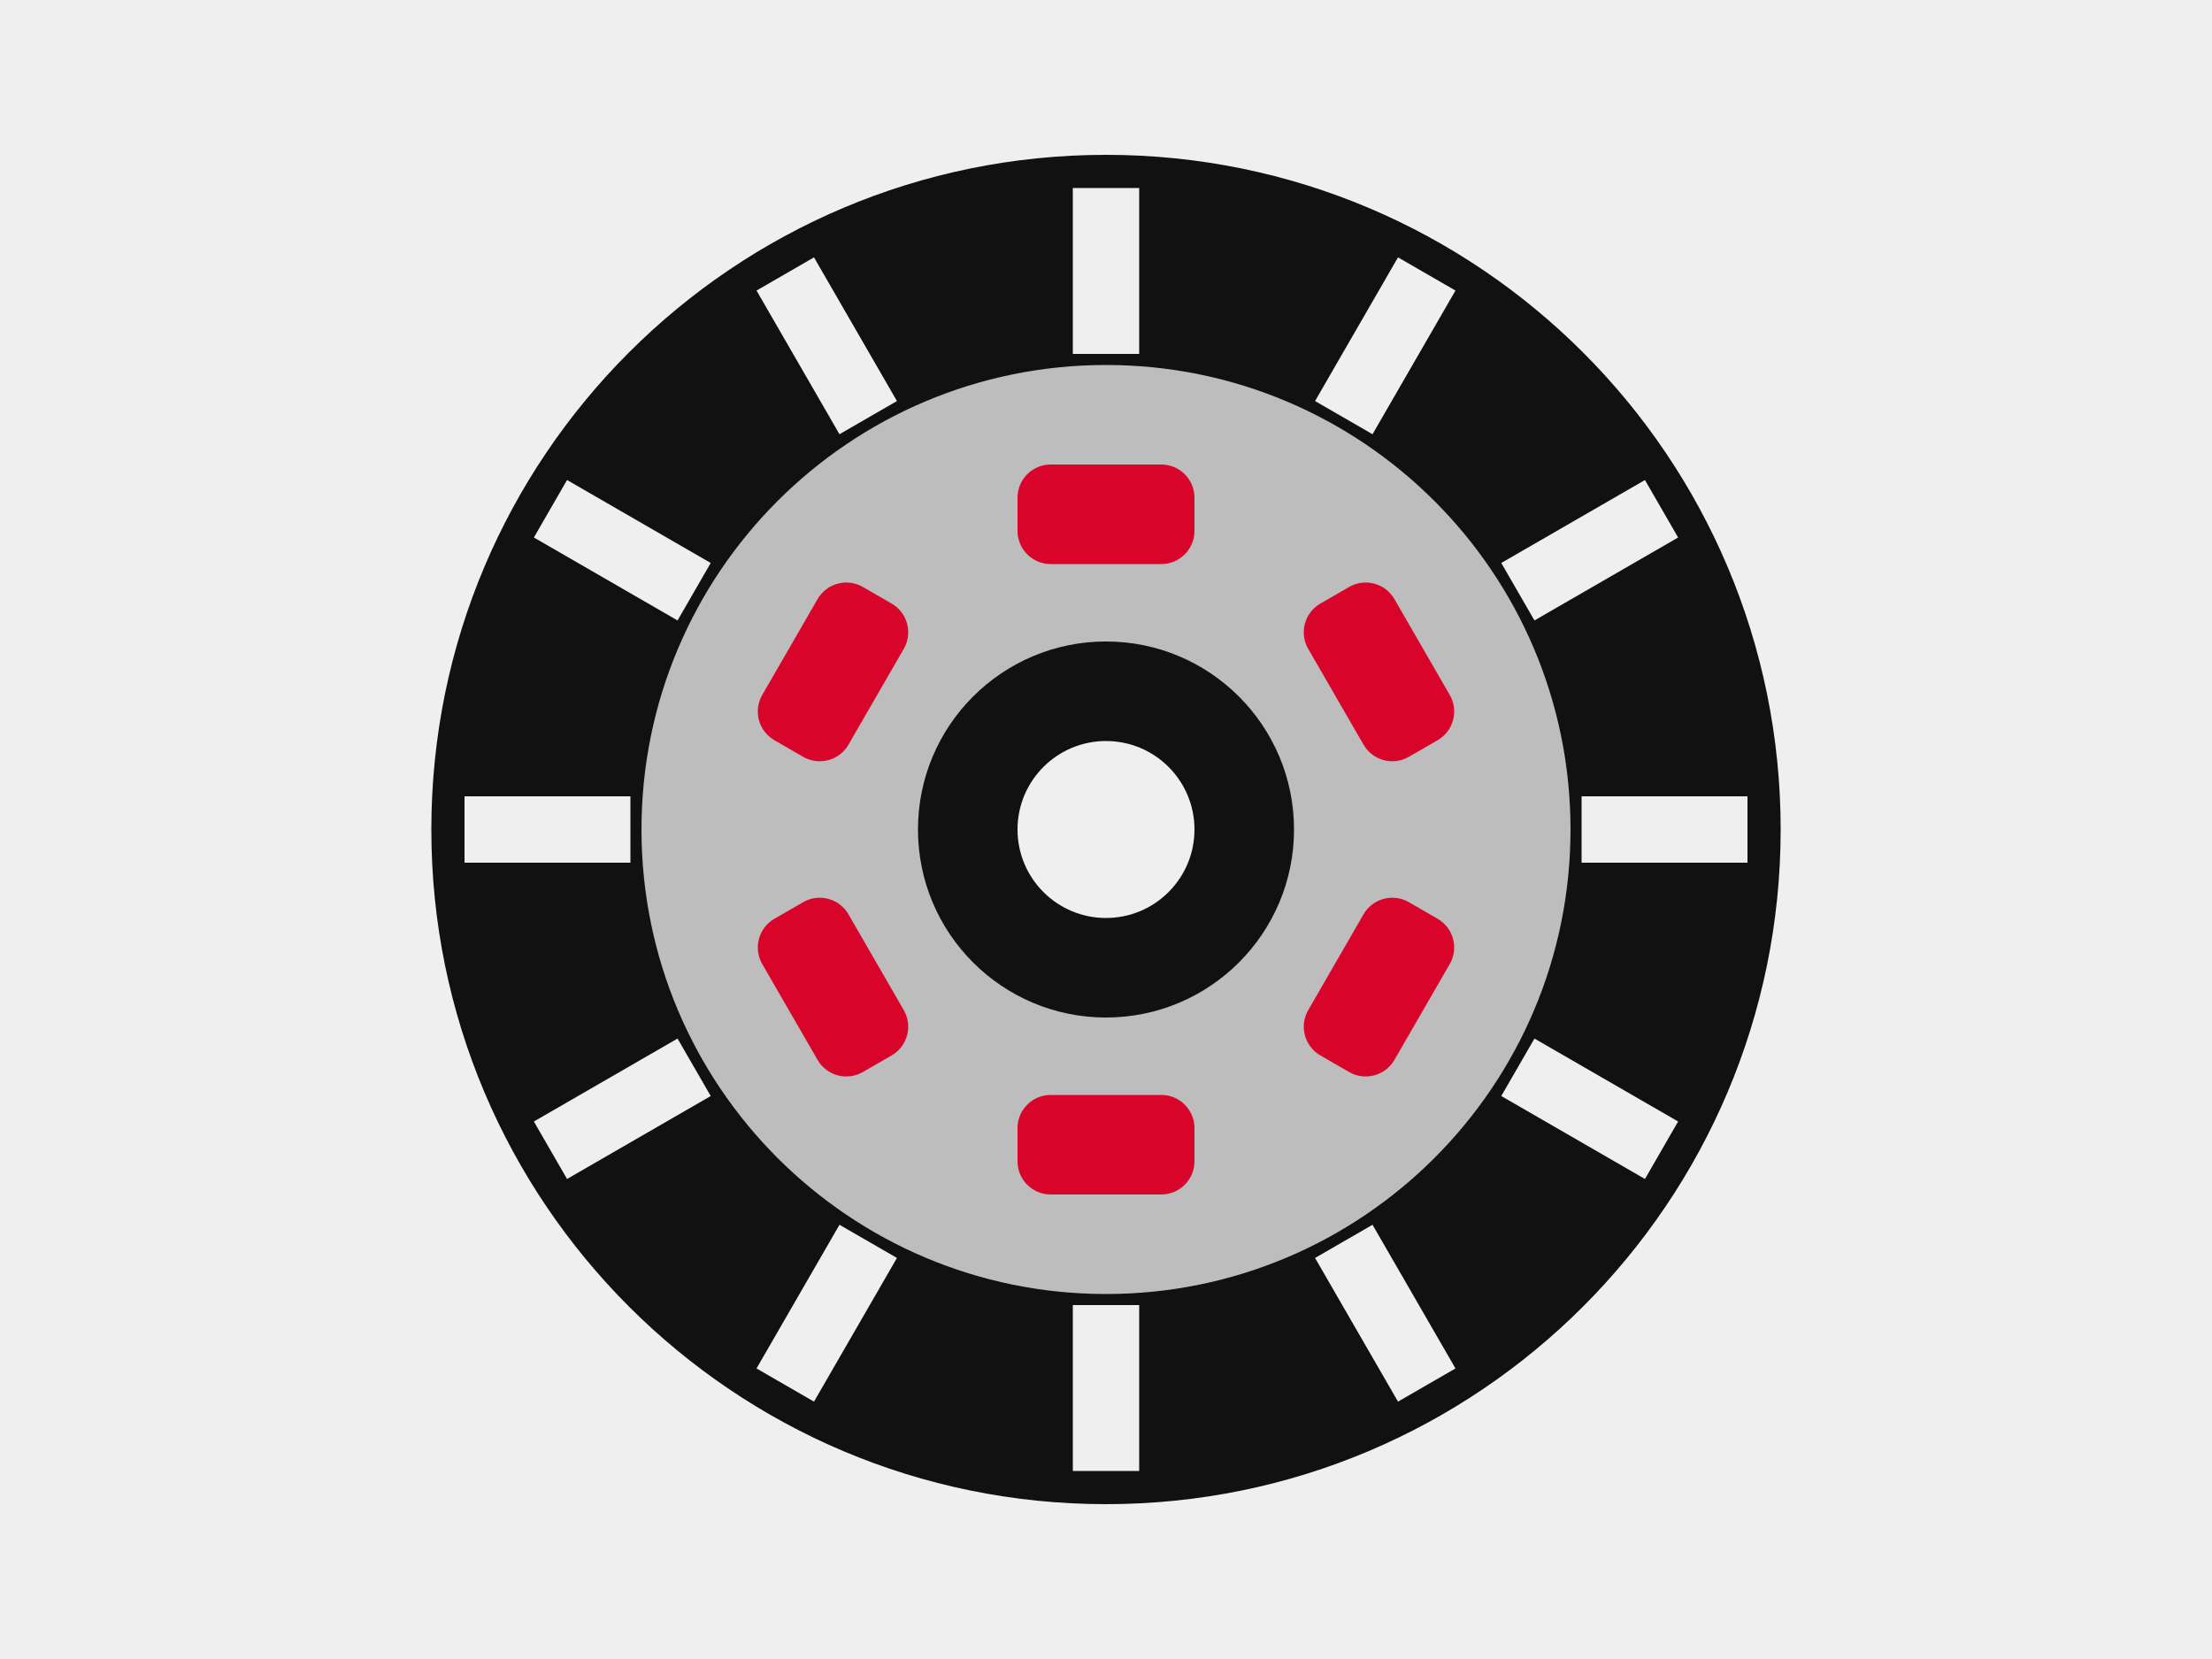
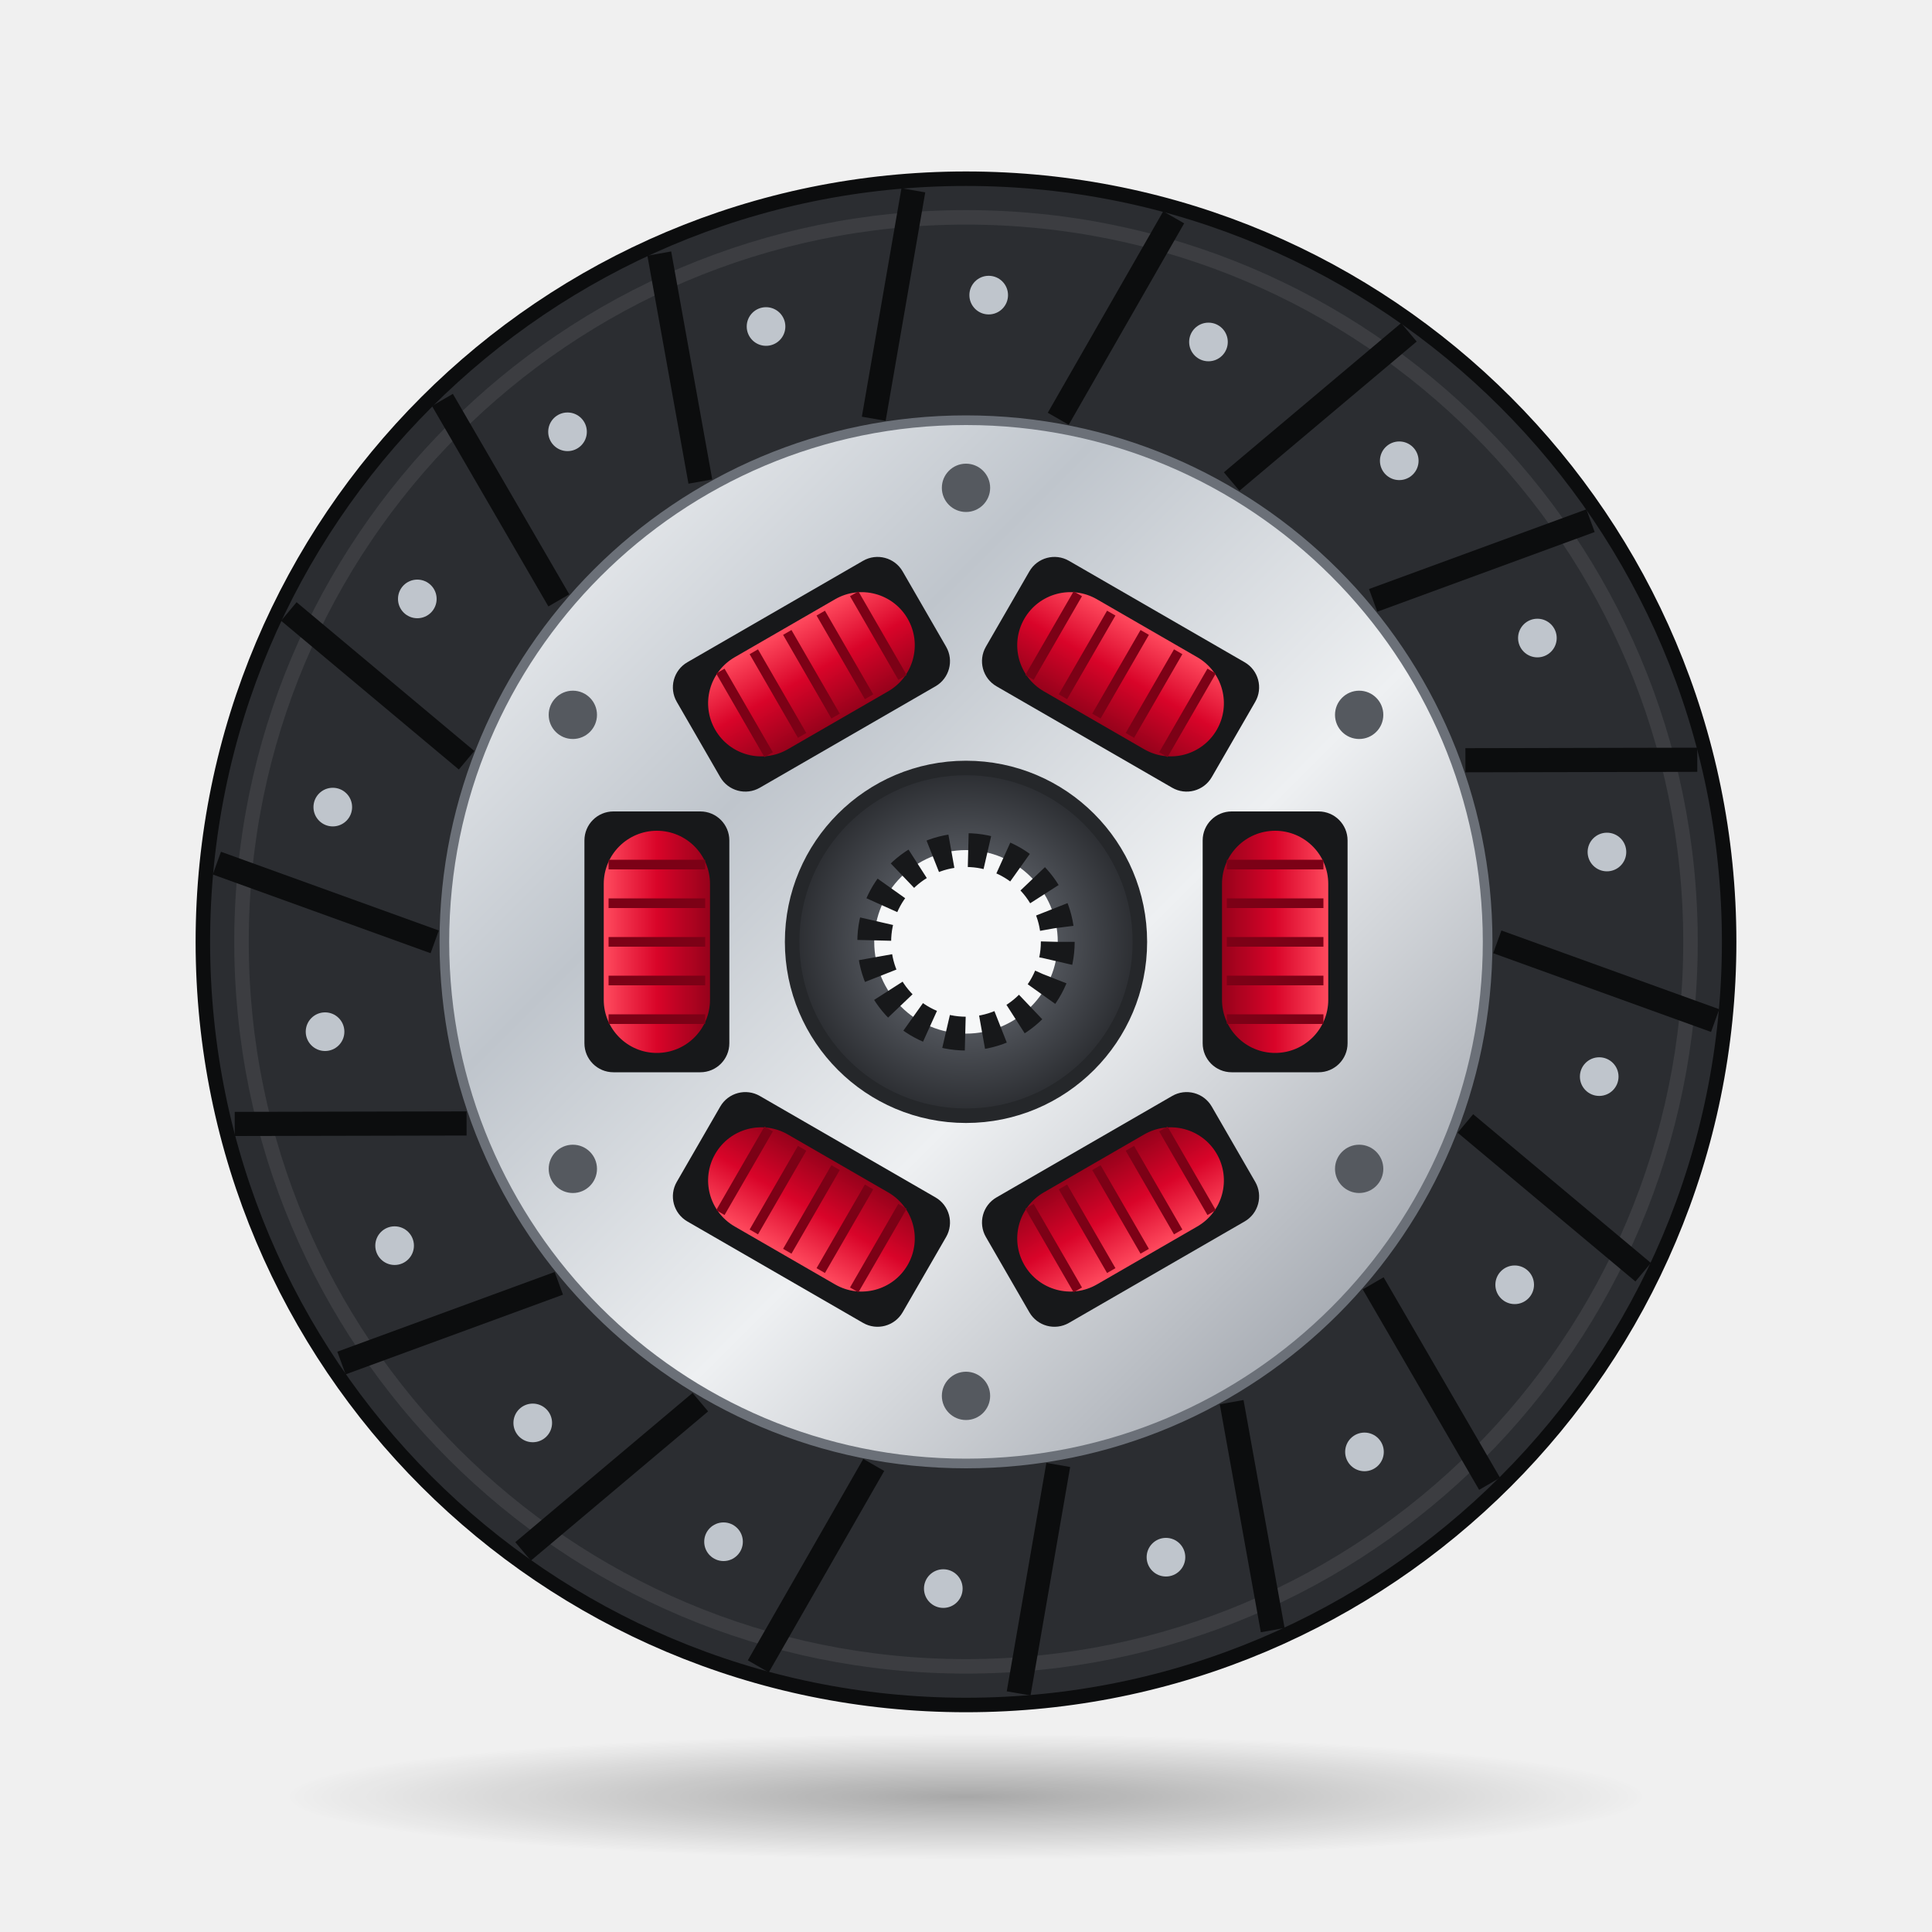
- <svg xmlns="http://www.w3.org/2000/svg" viewBox="0 0 400 300">
-   <rect width="400" height="300" fill="#EFEFEF" />
-   <circle cx="200" cy="150" r="122" fill="#111111" />
-   <circle cx="200" cy="150" r="84" fill="#BDBDBD" />
-   <g fill="#EFEFEF">
-     <rect x="194" y="34" width="12" height="30" />
-     <rect x="194" y="34" width="12" height="30" transform="rotate(30 200 150)" />
-     <rect x="194" y="34" width="12" height="30" transform="rotate(60 200 150)" />
-     <rect x="194" y="34" width="12" height="30" transform="rotate(90 200 150)" />
-     <rect x="194" y="34" width="12" height="30" transform="rotate(120 200 150)" />
-     <rect x="194" y="34" width="12" height="30" transform="rotate(150 200 150)" />
-     <rect x="194" y="34" width="12" height="30" transform="rotate(180 200 150)" />
-     <rect x="194" y="34" width="12" height="30" transform="rotate(210 200 150)" />
-     <rect x="194" y="34" width="12" height="30" transform="rotate(240 200 150)" />
-     <rect x="194" y="34" width="12" height="30" transform="rotate(270 200 150)" />
-     <rect x="194" y="34" width="12" height="30" transform="rotate(300 200 150)" />
-     <rect x="194" y="34" width="12" height="30" transform="rotate(330 200 150)" />
+ <svg xmlns="http://www.w3.org/2000/svg" viewBox="0 0 400 400">
+   <defs>
+     <linearGradient id="st" x1="0" y1="0" x2="1" y2="1">
+       <stop offset="0" stop-color="#fbfcfd" />
+       <stop offset=".32" stop-color="#bfc5cc" />
+       <stop offset=".58" stop-color="#eef0f2" />
+       <stop offset="1" stop-color="#858b95" />
+     </linearGradient>
+     <linearGradient id="cs" x1="0" x2="1" y1="0" y2="0">
+       <stop offset="0" stop-color="#737982" />
+       <stop offset=".28" stop-color="#d6dadf" />
+       <stop offset=".44" stop-color="#ffffff" />
+       <stop offset=".66" stop-color="#b7bcc4" />
+       <stop offset="1" stop-color="#666c75" />
+     </linearGradient>
+     <linearGradient id="cw" x1="0" x2="1" y1="0" y2="0">
+       <stop offset="0" stop-color="#c4c8ce" />
+       <stop offset=".4" stop-color="#ffffff" />
+       <stop offset=".7" stop-color="#eceef0" />
+       <stop offset="1" stop-color="#aeb3ba" />
+     </linearGradient>
+     <linearGradient id="cr" x1="0" x2="1" y1="0" y2="0">
+       <stop offset="0" stop-color="#7c0116" />
+       <stop offset=".26" stop-color="#e3122d" />
+       <stop offset=".42" stop-color="#ff7482" />
+       <stop offset=".62" stop-color="#d90429" />
+       <stop offset="1" stop-color="#6e0113" />
+     </linearGradient>
+     <linearGradient id="cd" x1="0" x2="1" y1="0" y2="0">
+       <stop offset="0" stop-color="#090a0b" />
+       <stop offset=".28" stop-color="#3d4147" />
+       <stop offset=".42" stop-color="#6a7078" />
+       <stop offset=".64" stop-color="#232528" />
+       <stop offset="1" stop-color="#060607" />
+     </linearGradient>
+     <linearGradient id="rd" x1="0" y1="0" x2="0" y2="1">
+       <stop offset="0" stop-color="#ff4a5e" />
+       <stop offset=".5" stop-color="#d90429" />
+       <stop offset="1" stop-color="#96021b" />
+     </linearGradient>
+     <linearGradient id="dk" x1="0" y1="0" x2="0" y2="1">
+       <stop offset="0" stop-color="#4a4e55" />
+       <stop offset="1" stop-color="#131416" />
+     </linearGradient>
+     <linearGradient id="gl" x1="0" y1="0" x2="1" y2="1">
+       <stop offset="0" stop-color="#ffffff" />
+       <stop offset=".5" stop-color="#d8e6f0" />
+       <stop offset="1" stop-color="#a9bccb" />
+     </linearGradient>
+     <radialGradient id="rub">
+       <stop offset=".55" stop-color="#34373c" />
+       <stop offset=".85" stop-color="#1b1c1f" />
+       <stop offset="1" stop-color="#050506" />
+     </radialGradient>
+     <radialGradient id="hub">
+       <stop offset="0" stop-color="#7b8089" />
+       <stop offset="1" stop-color="#2a2c30" />
+     </radialGradient>
+     <radialGradient id="sh">
+       <stop offset="0" stop-color="#000" stop-opacity=".3" />
+       <stop offset="1" stop-color="#000" stop-opacity="0" />
+     </radialGradient>
+   </defs>
+   <ellipse cx="200" cy="372" rx="140" ry="13" fill="url(#sh)" />
+   <circle cx="200" cy="195" r="158" fill="#2b2d31" stroke="#0c0d0e" stroke-width="3" />
+   <circle cx="200" cy="195" r="150" fill="none" stroke="#fff" stroke-opacity=".08" stroke-width="3" />
+   <path d="M310.0 195.0L355.1 211.3" stroke="#0c0d0e" stroke-width="5" />
+   <circle cx="331.1" cy="222.9" r="4" fill="#bfc5cc" />
+   <path d="M303.4 232.6L340.2 263.4" stroke="#0c0d0e" stroke-width="5" />
+   <circle cx="313.6" cy="266.0" r="4" fill="#bfc5cc" />
+   <path d="M284.3 265.7L308.4 307.2" stroke="#0c0d0e" stroke-width="5" />
+   <circle cx="282.5" cy="300.6" r="4" fill="#bfc5cc" />
+   <path d="M255.0 290.3L263.5 337.5" stroke="#0c0d0e" stroke-width="5" />
+   <circle cx="241.4" cy="322.4" r="4" fill="#bfc5cc" />
+   <path d="M219.1 303.3L210.9 350.6" stroke="#0c0d0e" stroke-width="5" />
+   <circle cx="195.3" cy="328.9" r="4" fill="#bfc5cc" />
+   <path d="M180.9 303.3L157.0 345.0" stroke="#0c0d0e" stroke-width="5" />
+   <circle cx="149.8" cy="319.2" r="4" fill="#bfc5cc" />
+   <path d="M145.0 290.3L108.3 321.2" stroke="#0c0d0e" stroke-width="5" />
+   <circle cx="110.3" cy="294.6" r="4" fill="#bfc5cc" />
+   <path d="M115.7 265.7L70.7 282.2" stroke="#0c0d0e" stroke-width="5" />
+   <circle cx="81.7" cy="257.9" r="4" fill="#bfc5cc" />
+   <path d="M96.6 232.6L48.6 232.7" stroke="#0c0d0e" stroke-width="5" />
+   <circle cx="67.3" cy="213.6" r="4" fill="#bfc5cc" />
+   <path d="M90.0 195.0L44.9 178.7" stroke="#0c0d0e" stroke-width="5" />
+   <circle cx="68.9" cy="167.1" r="4" fill="#bfc5cc" />
+   <path d="M96.6 157.4L59.8 126.6" stroke="#0c0d0e" stroke-width="5" />
+   <circle cx="86.4" cy="124.0" r="4" fill="#bfc5cc" />
+   <path d="M115.7 124.3L91.6 82.8" stroke="#0c0d0e" stroke-width="5" />
+   <circle cx="117.5" cy="89.4" r="4" fill="#bfc5cc" />
+   <path d="M145.0 99.7L136.5 52.5" stroke="#0c0d0e" stroke-width="5" />
+   <circle cx="158.6" cy="67.6" r="4" fill="#bfc5cc" />
+   <path d="M180.9 86.7L189.1 39.4" stroke="#0c0d0e" stroke-width="5" />
+   <circle cx="204.7" cy="61.1" r="4" fill="#bfc5cc" />
+   <path d="M219.1 86.7L243.0 45.0" stroke="#0c0d0e" stroke-width="5" />
+   <circle cx="250.2" cy="70.8" r="4" fill="#bfc5cc" />
+   <path d="M255.0 99.7L291.7 68.8" stroke="#0c0d0e" stroke-width="5" />
+   <circle cx="289.7" cy="95.4" r="4" fill="#bfc5cc" />
+   <path d="M284.3 124.3L329.3 107.8" stroke="#0c0d0e" stroke-width="5" />
+   <circle cx="318.3" cy="132.1" r="4" fill="#bfc5cc" />
+   <path d="M303.4 157.4L351.4 157.3" stroke="#0c0d0e" stroke-width="5" />
+   <circle cx="332.7" cy="176.4" r="4" fill="#bfc5cc" />
+   <circle cx="200" cy="195" r="108" fill="url(#st)" stroke="#6b7078" stroke-width="2" />
+   <g transform="rotate(90 264.0 195.0)">
+     <rect x="237.0" y="180.0" width="54" height="30" rx="6" fill="#17181a" />
+     <rect x="241.0" y="184.0" width="46" height="22" rx="11" fill="url(#rd)" />
+     <path d="M248.0 185.0v20" stroke="#7c0116" stroke-width="2" />
+     <path d="M256.0 185.0v20" stroke="#7c0116" stroke-width="2" />
+     <path d="M264.0 185.0v20" stroke="#7c0116" stroke-width="2" />
+     <path d="M272.0 185.0v20" stroke="#7c0116" stroke-width="2" />
+     <path d="M280.0 185.0v20" stroke="#7c0116" stroke-width="2" />
  </g>
-   <g fill="#D90429">
-     <rect x="184" y="84" width="32" height="18" rx="6" />
-     <rect x="184" y="84" width="32" height="18" rx="6" transform="rotate(60 200 150)" />
-     <rect x="184" y="84" width="32" height="18" rx="6" transform="rotate(120 200 150)" />
-     <rect x="184" y="84" width="32" height="18" rx="6" transform="rotate(180 200 150)" />
-     <rect x="184" y="84" width="32" height="18" rx="6" transform="rotate(240 200 150)" />
-     <rect x="184" y="84" width="32" height="18" rx="6" transform="rotate(300 200 150)" />
+   <circle cx="281.4" cy="242.0" r="5" fill="#55595f" />
+   <g transform="rotate(150 232.0 250.4)">
+     <rect x="205.0" y="235.4" width="54" height="30" rx="6" fill="#17181a" />
+     <rect x="209.0" y="239.4" width="46" height="22" rx="11" fill="url(#rd)" />
+     <path d="M216.0 240.4v20" stroke="#7c0116" stroke-width="2" />
+     <path d="M224.0 240.4v20" stroke="#7c0116" stroke-width="2" />
+     <path d="M232.0 240.4v20" stroke="#7c0116" stroke-width="2" />
+     <path d="M240.0 240.4v20" stroke="#7c0116" stroke-width="2" />
+     <path d="M248.0 240.4v20" stroke="#7c0116" stroke-width="2" />
  </g>
-   <circle cx="200" cy="150" r="34" fill="#111111" />
-   <circle cx="200" cy="150" r="16" fill="#EFEFEF" />
+   <circle cx="200.0" cy="289.0" r="5" fill="#55595f" />
+   <g transform="rotate(210 168.0 250.4)">
+     <rect x="141.0" y="235.4" width="54" height="30" rx="6" fill="#17181a" />
+     <rect x="145.0" y="239.4" width="46" height="22" rx="11" fill="url(#rd)" />
+     <path d="M152.0 240.4v20" stroke="#7c0116" stroke-width="2" />
+     <path d="M160.0 240.4v20" stroke="#7c0116" stroke-width="2" />
+     <path d="M168.0 240.4v20" stroke="#7c0116" stroke-width="2" />
+     <path d="M176.0 240.4v20" stroke="#7c0116" stroke-width="2" />
+     <path d="M184.0 240.4v20" stroke="#7c0116" stroke-width="2" />
+   </g>
+   <circle cx="118.6" cy="242.0" r="5" fill="#55595f" />
+   <g transform="rotate(270 136.0 195.0)">
+     <rect x="109.0" y="180.0" width="54" height="30" rx="6" fill="#17181a" />
+     <rect x="113.0" y="184.0" width="46" height="22" rx="11" fill="url(#rd)" />
+     <path d="M120.0 185.0v20" stroke="#7c0116" stroke-width="2" />
+     <path d="M128.0 185.0v20" stroke="#7c0116" stroke-width="2" />
+     <path d="M136.0 185.0v20" stroke="#7c0116" stroke-width="2" />
+     <path d="M144.0 185.0v20" stroke="#7c0116" stroke-width="2" />
+     <path d="M152.0 185.0v20" stroke="#7c0116" stroke-width="2" />
+   </g>
+   <circle cx="118.6" cy="148.0" r="5" fill="#55595f" />
+   <g transform="rotate(330 168.0 139.6)">
+     <rect x="141.0" y="124.6" width="54" height="30" rx="6" fill="#17181a" />
+     <rect x="145.0" y="128.6" width="46" height="22" rx="11" fill="url(#rd)" />
+     <path d="M152.0 129.6v20" stroke="#7c0116" stroke-width="2" />
+     <path d="M160.0 129.6v20" stroke="#7c0116" stroke-width="2" />
+     <path d="M168.0 129.6v20" stroke="#7c0116" stroke-width="2" />
+     <path d="M176.0 129.6v20" stroke="#7c0116" stroke-width="2" />
+     <path d="M184.0 129.6v20" stroke="#7c0116" stroke-width="2" />
+   </g>
+   <circle cx="200.0" cy="101.0" r="5" fill="#55595f" />
+   <g transform="rotate(390 232.0 139.6)">
+     <rect x="205.0" y="124.6" width="54" height="30" rx="6" fill="#17181a" />
+     <rect x="209.0" y="128.6" width="46" height="22" rx="11" fill="url(#rd)" />
+     <path d="M216.0 129.6v20" stroke="#7c0116" stroke-width="2" />
+     <path d="M224.0 129.6v20" stroke="#7c0116" stroke-width="2" />
+     <path d="M232.0 129.6v20" stroke="#7c0116" stroke-width="2" />
+     <path d="M240.0 129.6v20" stroke="#7c0116" stroke-width="2" />
+     <path d="M248.0 129.6v20" stroke="#7c0116" stroke-width="2" />
+   </g>
+   <circle cx="281.4" cy="148.0" r="5" fill="#55595f" />
+   <circle cx="200" cy="195" r="36" fill="url(#hub)" stroke="#25272a" stroke-width="3" />
+   <circle cx="200" cy="195" r="19" fill="#f6f7f8" stroke="#17181a" stroke-width="7" stroke-dasharray="4 3.5" />
</svg>
